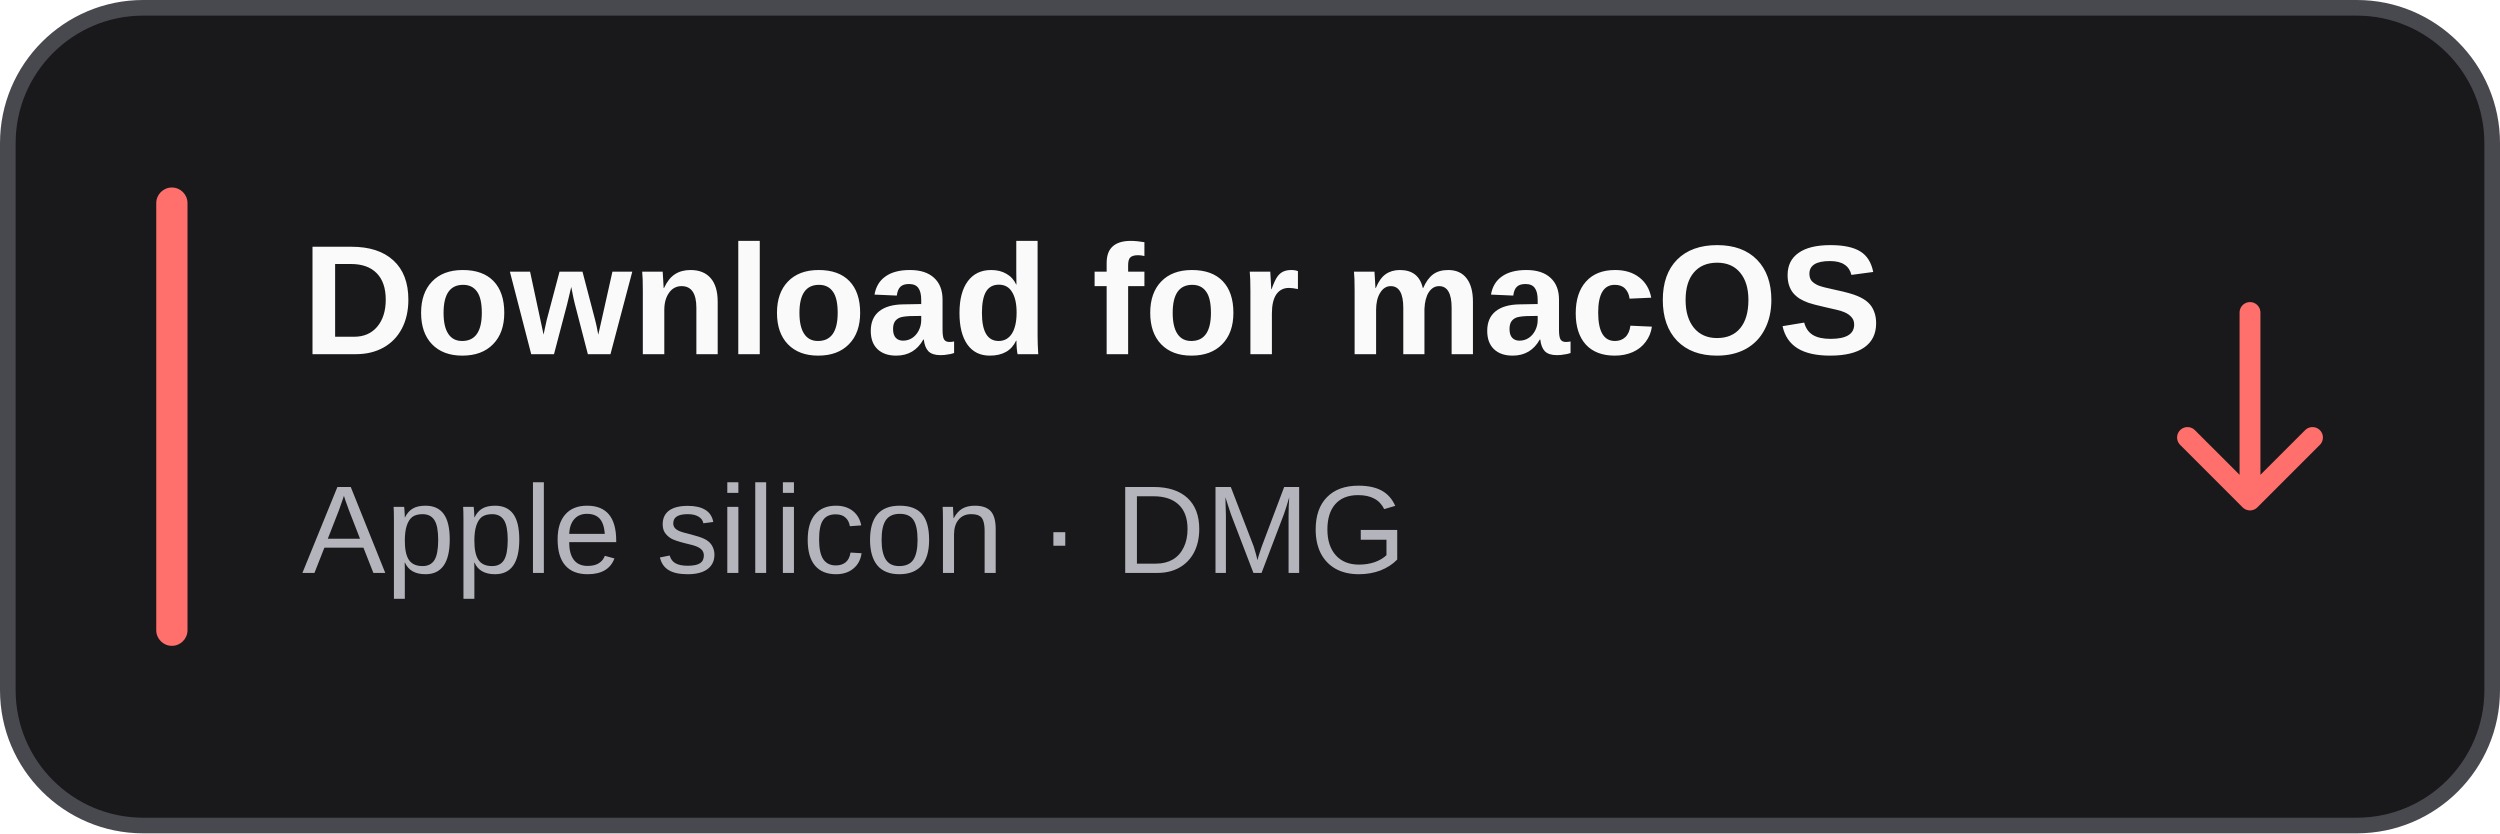
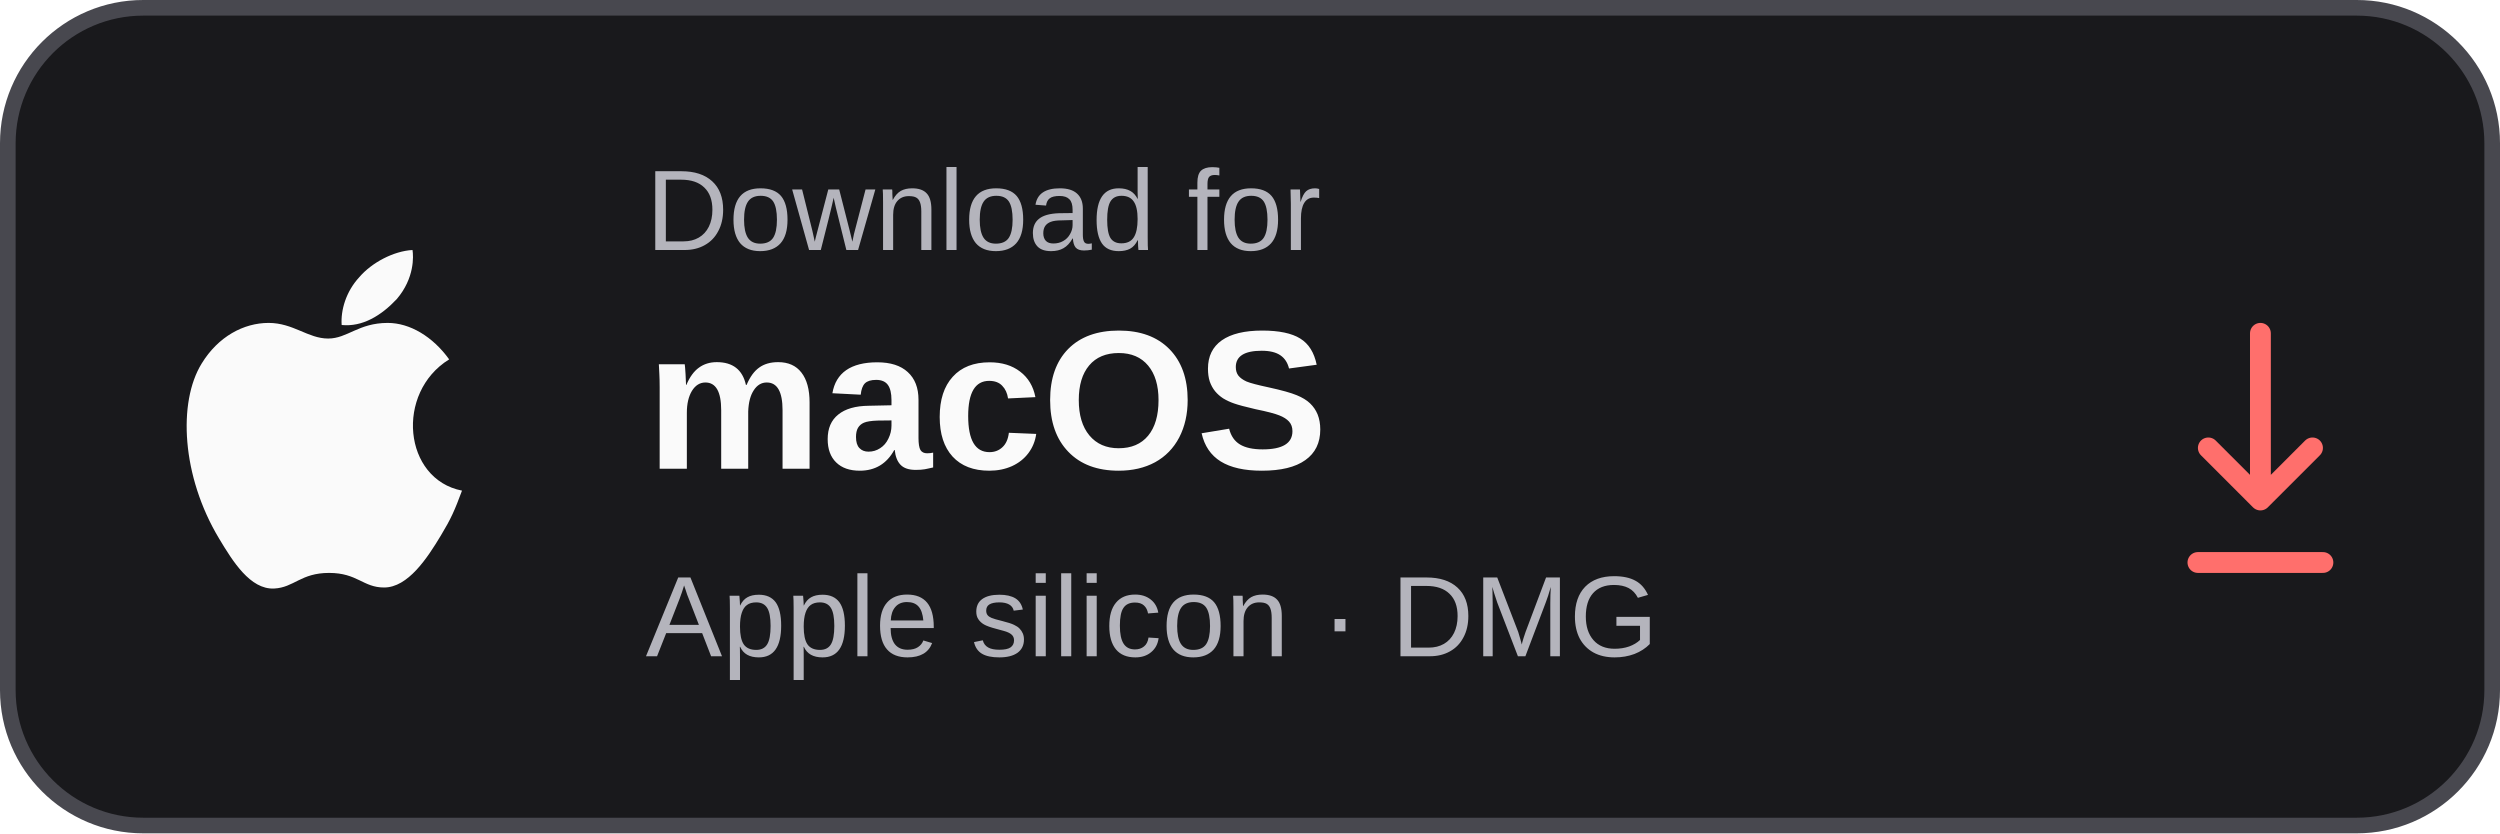
- <svg xmlns="http://www.w3.org/2000/svg" width="240" height="80" viewBox="0 0 240 80" role="img" aria-label="Download for macOS">
+ <svg xmlns="http://www.w3.org/2000/svg" width="240" height="80" viewBox="0 0 240 80" role="img" aria-labelledby="title description">
  <rect x="0.75" y="0.75" width="238.5" height="78.5" rx="13" fill="#19191C" stroke="#48484F" stroke-width="1.5" />
-   <rect x="15" y="18" width="3" height="44" rx="1.5" fill="#FF6F6C" />
+   <g transform="translate(19 22)" fill="#FAFAFA">
+     <path d="M19.1 6.7c1.7-2 1.6-4.1 1.5-4.7-1.8.1-3.9 1.2-5.1 2.6-1.3 1.4-1.8 3.2-1.7 4.6 2 .2 3.8-.9 5.3-2.5Z" />
+     <path d="M25.4 25.1c-.8 1.9-1.2 2.7-2.3 4.3-1.5 2.2-3.6 5-6.2 5-2.3 0-2.9-1.4-6-1.4s-3.8 1.4-6 1.5C2.3 34.6.4 31.9-1.1 29.7c-4.1-6-4.5-13.1-1.9-16.8C-1.2 10.3 1.6 9 4.3 9c2.7 0 4.3 1.5 6.5 1.5 2.1 0 3.3-1.5 6.5-1.5 2.4 0 4.9 1.3 6.7 3.5-5.9 3.2-5 11.5 1.4 12.6Z" transform="translate(3 0) scale(.88 1)" />
+   </g>
  <g font-family="-apple-system,BlinkMacSystemFont,Segoe UI,Arial,sans-serif">
-     <text x="29" y="34" font-size="15" font-weight="600" fill="#FAFAFA">Download for macOS</text>
-     <text x="29" y="55" font-size="12" fill="#B4B4BC">Apple silicon · DMG</text>
+     <text x="62" y="24" font-size="11" fill="#B4B4BC">Download for</text>
+     <text x="62" y="45" font-size="19" font-weight="600" fill="#FAFAFA">macOS</text>
+     <text x="62" y="63" font-size="11" fill="#B4B4BC">Apple silicon · DMG</text>
  </g>
-   <path d="M216 30v18m-6-6 6 6 6-6" stroke="#FF6F6C" stroke-width="2" fill="none" stroke-linecap="round" stroke-linejoin="round" />
+   <path d="M217 32v16m-5-5 5 5 5-5m-11 11h12" stroke="#FF6F6C" stroke-width="2" fill="none" stroke-linecap="round" stroke-linejoin="round" />
</svg>
